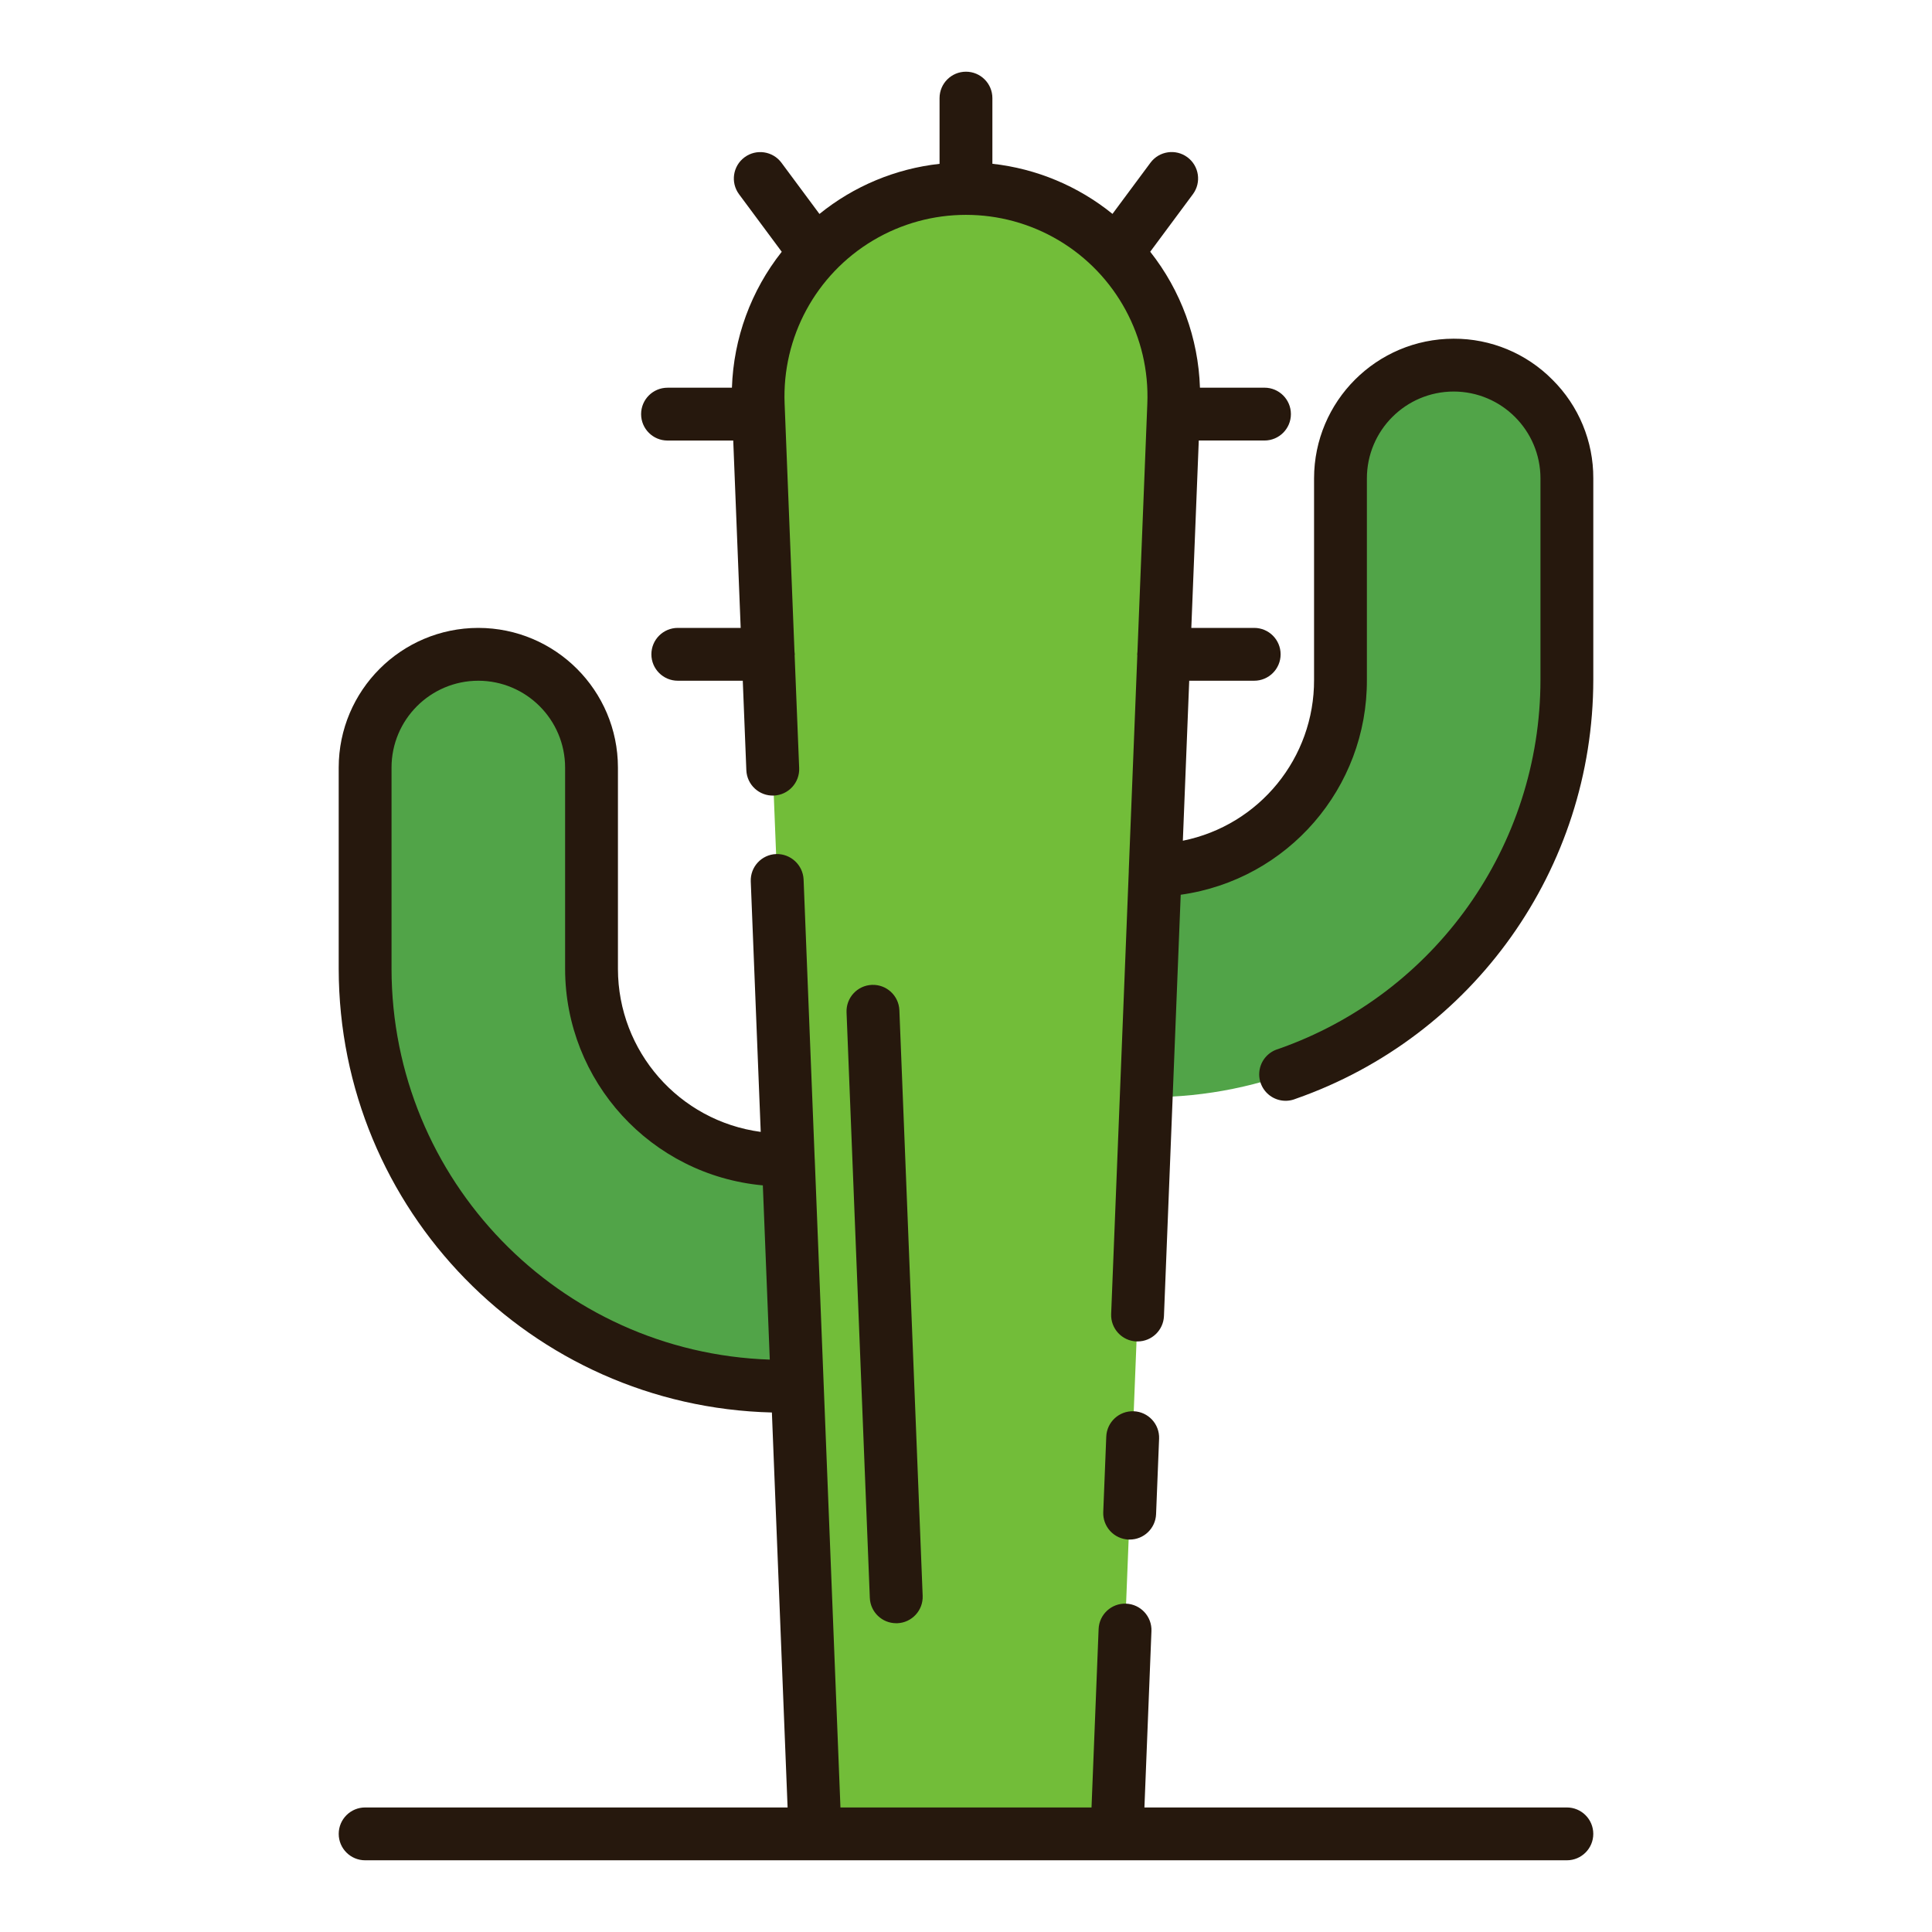
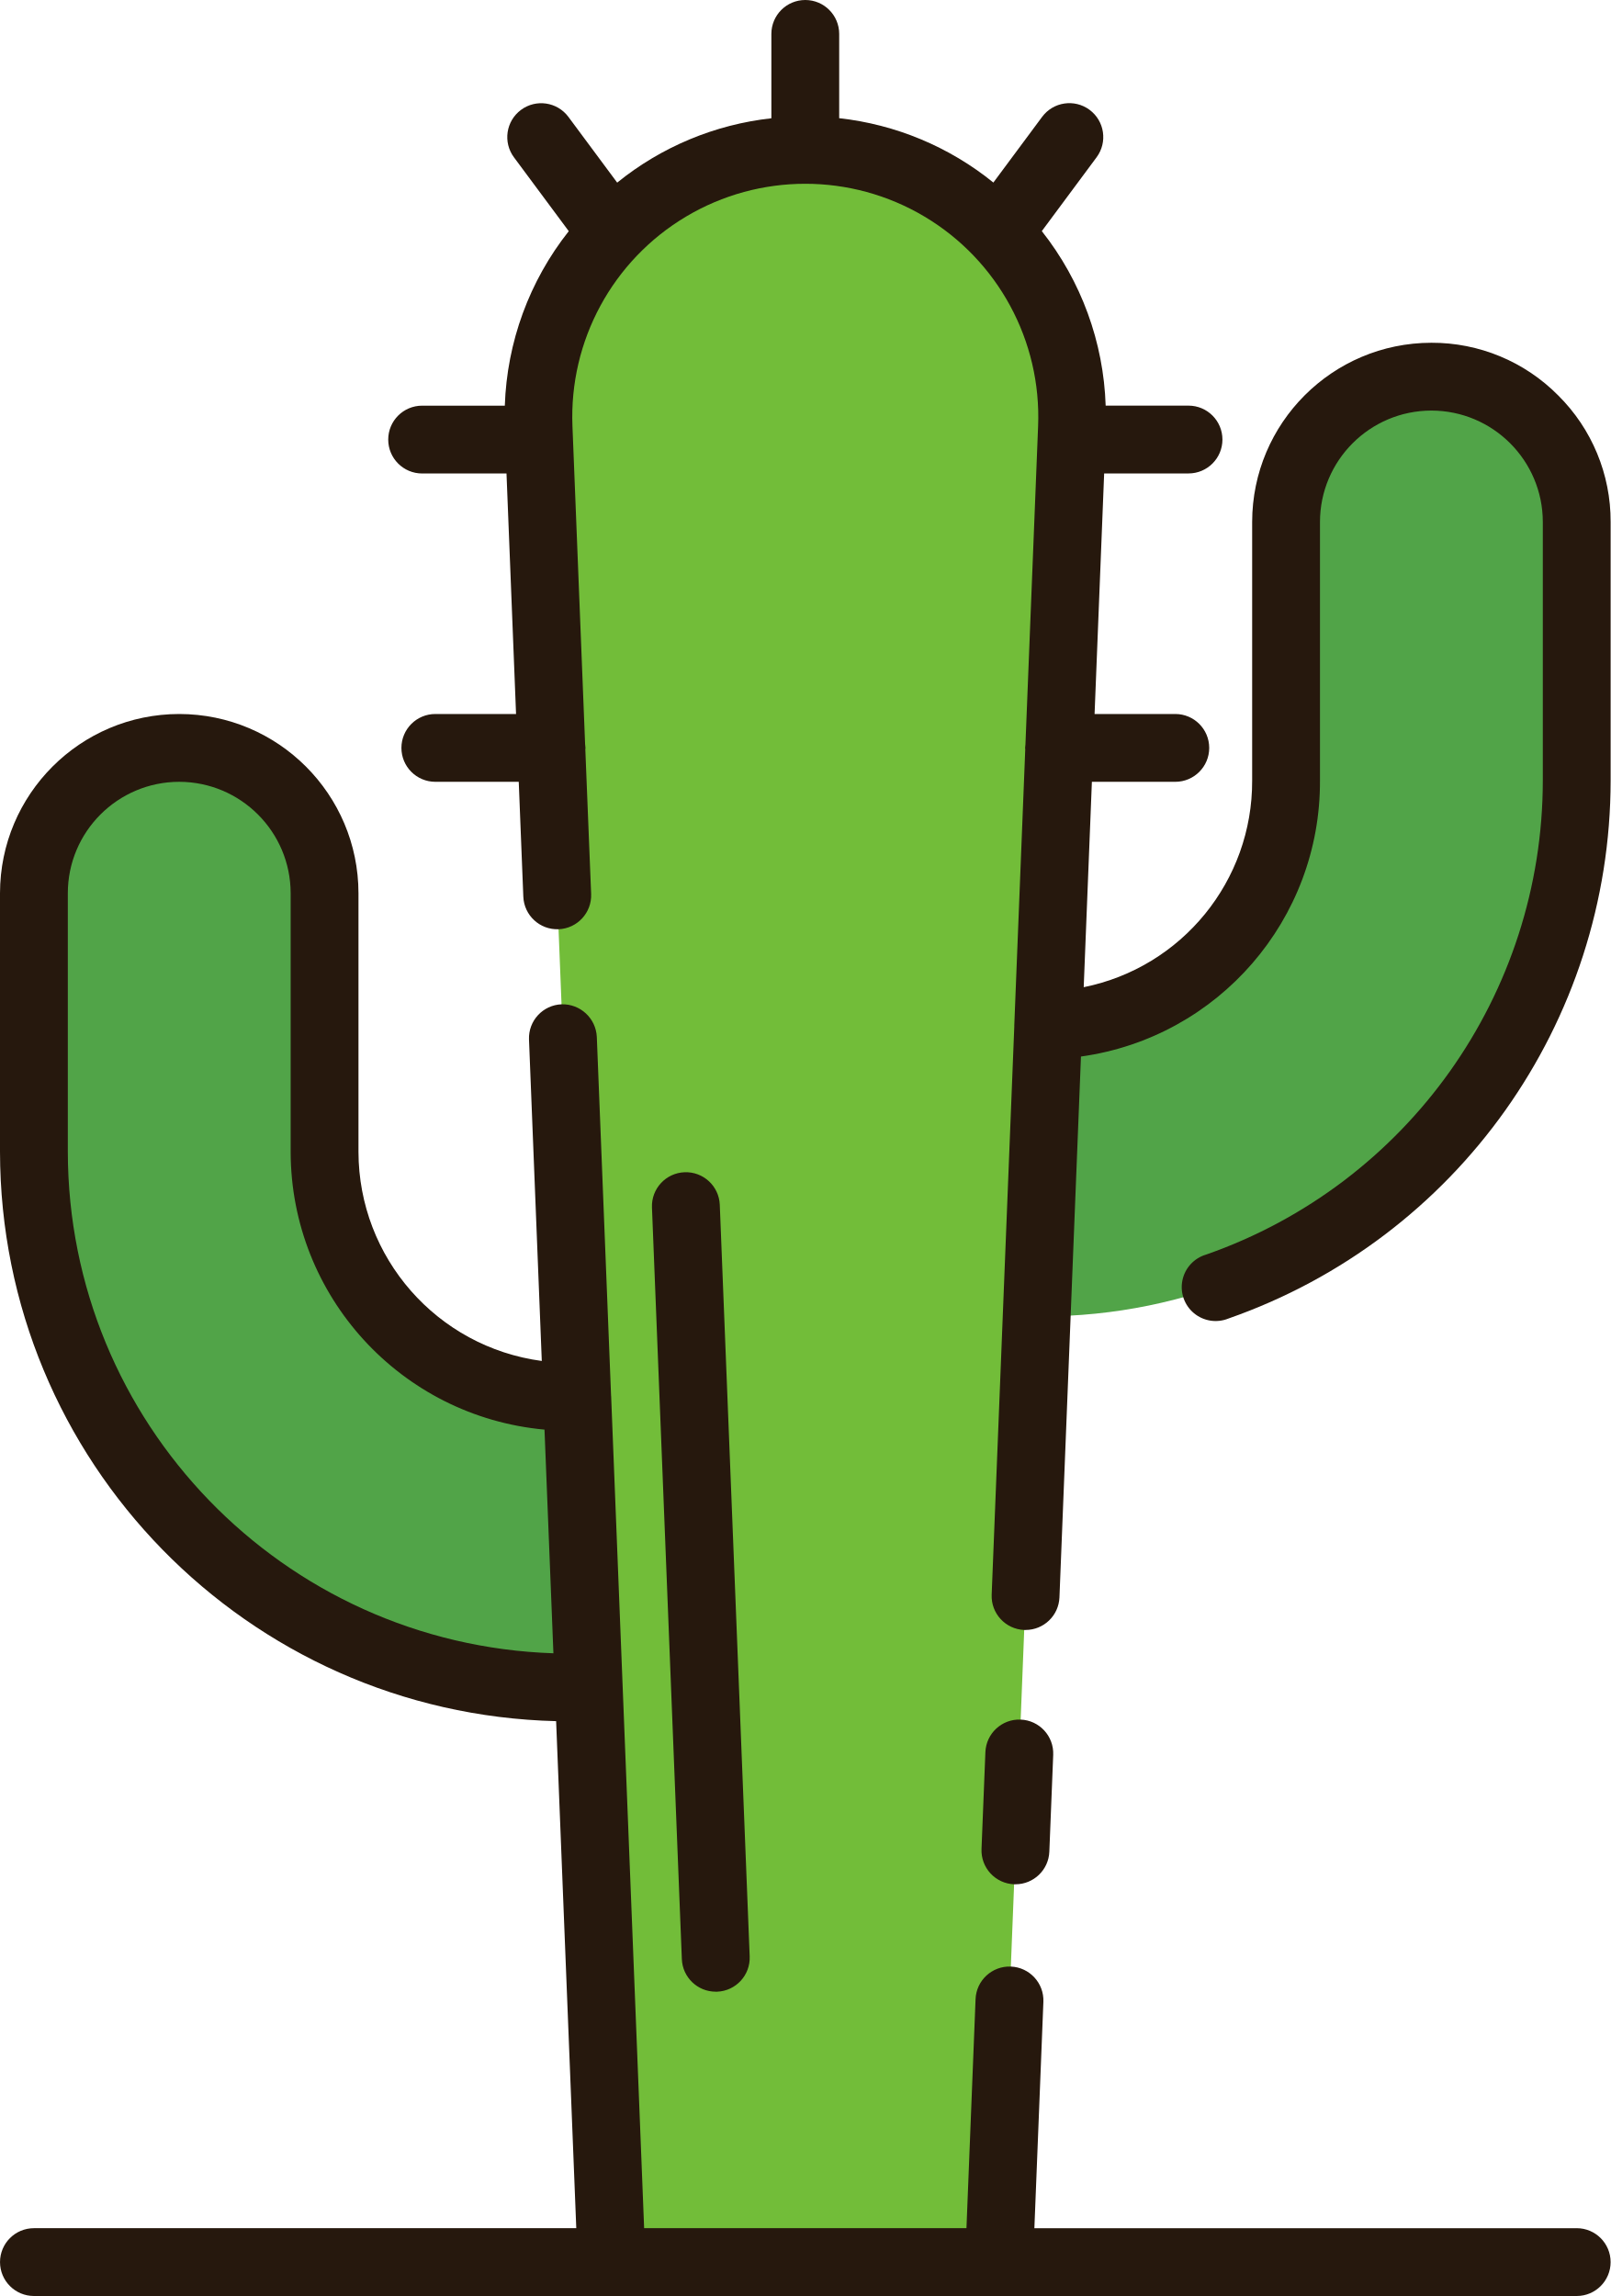
- <svg xmlns="http://www.w3.org/2000/svg" id="Layer_1" height="512" viewBox="0 0 128 128" width="512" data-name="Layer 1">
-   <path d="m103.81 31.692v13.34a27.66 27.66 0 0 1 -27.66 27.66h-12.15v-15h12.15a12.66 12.66 0 0 0 12.66-12.66v-13.34a7.5 7.5 0 0 1 7.5-7.5 7.5 7.5 0 0 1 7.5 7.5z" fill="#51a448" />
-   <path d="m64 76.852v15h-12.15a27.66 27.66 0 0 1 -27.66-27.66v-13.34a7.5 7.5 0 0 1 7.5-7.5 7.5 7.5 0 0 1 7.5 7.5v13.348a12.65 12.65 0 0 0 12.65 12.65z" fill="#51a448" />
-   <path d="m74 121.5h-20l-3.764-94.678a13.775 13.775 0 0 1 13.764-14.322 13.775 13.775 0 0 1 13.764 14.322z" fill="#72bd39" />
-   <g fill="#26180d">
-     <path d="m102.852 25.156a9.158 9.158 0 0 0 -6.542-2.716 9.26 9.26 0 0 0 -9.25 9.25v13.34a10.836 10.836 0 0 1 -8.693 10.67l.422-10.6h4.305a1.75 1.75 0 0 0 0-3.5h-4.166l.494-12.415h4.354a1.75 1.75 0 0 0 0-3.5h-4.276a15.334 15.334 0 0 0 -3.295-9.007l2.827-3.811a1.75 1.75 0 1 0 -2.811-2.086l-2.516 3.39a15.313 15.313 0 0 0 -7.957-3.321v-4.35a1.75 1.75 0 0 0 -3.5 0v4.354a15.311 15.311 0 0 0 -7.957 3.321l-2.516-3.391a1.75 1.75 0 0 0 -2.811 2.086l2.828 3.811a15.328 15.328 0 0 0 -3.3 9.006h-4.267a1.75 1.75 0 0 0 0 3.5h4.354l.493 12.413h-4.166a1.75 1.75 0 0 0 0 3.5h4.305l.236 5.928a1.75 1.75 0 1 0 3.5-.139l-.3-7.456c0-.028.008-.055.008-.083a1.716 1.716 0 0 0 -.019-.192l-.653-16.408a12.025 12.025 0 1 1 24.03 0l-.653 16.42a1.729 1.729 0 0 0 -.018.18c0 .027.007.052.008.078l-.566 14.242v.058.011l-1.167 29.317a1.751 1.751 0 0 0 1.68 1.818h.07a1.751 1.751 0 0 0 1.748-1.681l1.11-27.914a14.318 14.318 0 0 0 12.335-14.249v-13.34a5.756 5.756 0 0 1 5.75-5.75 5.758 5.758 0 0 1 5.75 5.75v13.34a25.934 25.934 0 0 1 -17.375 24.47 1.75 1.75 0 1 0 1.152 3.3 29.436 29.436 0 0 0 19.723-27.77v-13.34a9.151 9.151 0 0 0 -2.708-6.534z" />
-     <path d="m74.775 102h.07a1.751 1.751 0 0 0 1.748-1.681l.2-5a1.75 1.75 0 0 0 -3.5-.139l-.2 5a1.751 1.751 0 0 0 1.682 1.82z" />
-     <path d="m59.379 107.543h.071a1.75 1.75 0 0 0 1.679-1.818l-1.543-38.794a1.75 1.75 0 1 0 -3.5.139l1.542 38.793a1.75 1.75 0 0 0 1.751 1.68z" />
-     <path d="m103.809 119.75h-27.988l.465-11.684a1.75 1.75 0 1 0 -3.5-.139l-.47 11.822h-16.634l-1.7-42.873c0-.009 0-.018 0-.027s-.006-.041-.006-.062l-.736-18.524a1.77 1.77 0 0 0 -1.818-1.68 1.75 1.75 0 0 0 -1.682 1.817l.66 16.591a10.908 10.908 0 0 1 -9.46-10.791v-13.35a9.261 9.261 0 0 0 -9.25-9.25 9.26 9.26 0 0 0 -9.25 9.25v13.34a29.438 29.438 0 0 0 28.7 29.391l1.04 26.168h-27.989a1.75 1.75 0 1 0 0 3.5h79.618a1.75 1.75 0 0 0 0-3.5zm-77.869-55.56v-13.34a5.756 5.756 0 0 1 5.75-5.75 5.761 5.761 0 0 1 5.75 5.75v13.35a14.415 14.415 0 0 0 13.1 14.334l.46 11.544a25.936 25.936 0 0 1 -25.06-25.888z" />
+ <svg xmlns="http://www.w3.org/2000/svg" id="Layer_1" height="473.996" viewBox="0 0 83.12 118.499" width="332.48" data-name="Layer 1" version="1.1">
+   <defs id="defs21" />
+   <path d="m 81.37,26.942 v 13.34 A 27.66,27.66 0 0 1 53.71,67.942 H 41.56 v -15 h 12.15 a 12.66,12.66 0 0 0 12.66,-12.66 v -13.34 a 7.5,7.5 0 0 1 7.5,-7.5 7.5,7.5 0 0 1 7.5,7.5 z" id="path2" style="fill:#51a448" />
+   <path d="m 41.56,72.102 v 15 H 29.41 A 27.66,27.66 0 0 1 1.75,59.442 v -13.34 a 7.5,7.5 0 0 1 7.5,-7.5 7.5,7.5 0 0 1 7.5,7.5 V 59.45 A 12.65,12.65 0 0 0 29.4,72.1 Z" id="path4" style="fill:#51a448" />
+   <path d="m 51.56,116.75 h -20 L 27.796,22.072 A 13.775,13.775 0 0 1 41.56,7.75 13.775,13.775 0 0 1 55.324,22.072 Z" id="path6" style="fill:#72bd39" />
+   <g id="g16" style="fill:#26180d" transform="translate(-22.44,-4.75)">
+     <path d="M 102.852,25.156 A 9.158,9.158 0 0 0 96.31,22.44 9.26,9.26 0 0 0 87.06,31.69 V 45.03 A 10.836,10.836 0 0 1 78.367,55.7 l 0.422,-10.6 h 4.305 a 1.75,1.75 0 0 0 0,-3.5 h -4.166 l 0.494,-12.415 h 4.354 a 1.75,1.75 0 0 0 0,-3.5 H 79.5 a 15.334,15.334 0 0 0 -3.295,-9.007 l 2.827,-3.811 a 1.75,1.75 0 1 0 -2.811,-2.086 l -2.516,3.39 A 15.313,15.313 0 0 0 65.748,10.85 V 6.5 a 1.75,1.75 0 0 0 -3.5,0 v 4.354 a 15.311,15.311 0 0 0 -7.957,3.321 l -2.516,-3.391 a 1.75,1.75 0 0 0 -2.811,2.086 l 2.828,3.811 a 15.328,15.328 0 0 0 -3.3,9.006 h -4.267 a 1.75,1.75 0 0 0 0,3.5 h 4.354 L 49.072,41.6 h -4.166 a 1.75,1.75 0 0 0 0,3.5 h 4.305 l 0.236,5.928 a 1.751,1.751 0 1 0 3.5,-0.139 l -0.3,-7.456 c 0,-0.028 0.008,-0.055 0.008,-0.083 A 1.716,1.716 0 0 0 52.636,43.158 L 51.983,26.75 a 12.025,12.025 0 1 1 24.03,0 L 75.36,43.17 a 1.729,1.729 0 0 0 -0.018,0.18 c 0,0.027 0.007,0.052 0.008,0.078 L 74.784,57.67 v 0.058 0.011 l -1.167,29.317 a 1.751,1.751 0 0 0 1.68,1.818 h 0.07 a 1.751,1.751 0 0 0 1.748,-1.681 l 1.11,-27.914 A 14.318,14.318 0 0 0 90.56,45.03 V 31.69 a 5.756,5.756 0 0 1 5.75,-5.75 5.758,5.758 0 0 1 5.75,5.75 V 45.03 A 25.934,25.934 0 0 1 84.685,69.5 1.75,1.75 0 1 0 85.837,72.8 29.436,29.436 0 0 0 105.56,45.03 V 31.69 a 9.151,9.151 0 0 0 -2.708,-6.534 z" id="path8" />
+     <path d="m 74.775,102 h 0.07 a 1.751,1.751 0 0 0 1.748,-1.681 l 0.2,-5 a 1.751,1.751 0 0 0 -3.5,-0.139 l -0.2,5 a 1.751,1.751 0 0 0 1.682,1.82 z" id="path10" />
+     <path d="m 59.379,107.543 h 0.071 a 1.75,1.75 0 0 0 1.679,-1.818 L 59.586,66.931 a 1.751,1.751 0 1 0 -3.5,0.139 l 1.542,38.793 a 1.75,1.75 0 0 0 1.751,1.68 z" id="path12" />
+     <path d="M 103.809,119.75 H 75.821 l 0.465,-11.684 a 1.751,1.751 0 1 0 -3.5,-0.139 l -0.47,11.822 H 55.682 l -1.7,-42.873 c 0,-0.009 0,-0.018 0,-0.027 0,-0.009 -0.006,-0.041 -0.006,-0.062 L 53.24,58.263 A 1.77,1.77 0 0 0 51.422,56.583 1.75,1.75 0 0 0 49.74,58.4 L 50.4,74.991 A 10.908,10.908 0 0 1 40.94,64.2 V 50.85 a 9.261,9.261 0 0 0 -9.25,-9.25 9.26,9.26 0 0 0 -9.25,9.25 v 13.34 a 29.438,29.438 0 0 0 28.7,29.391 l 1.04,26.168 H 24.191 a 1.75,1.75 0 1 0 0,3.5 h 79.618 a 1.75,1.75 0 0 0 0,-3.5 z M 25.94,64.19 V 50.85 a 5.756,5.756 0 0 1 5.75,-5.75 5.761,5.761 0 0 1 5.75,5.75 V 64.2 a 14.415,14.415 0 0 0 13.1,14.334 L 51,90.078 A 25.936,25.936 0 0 1 25.94,64.19 Z" id="path14" />
  </g>
</svg>
